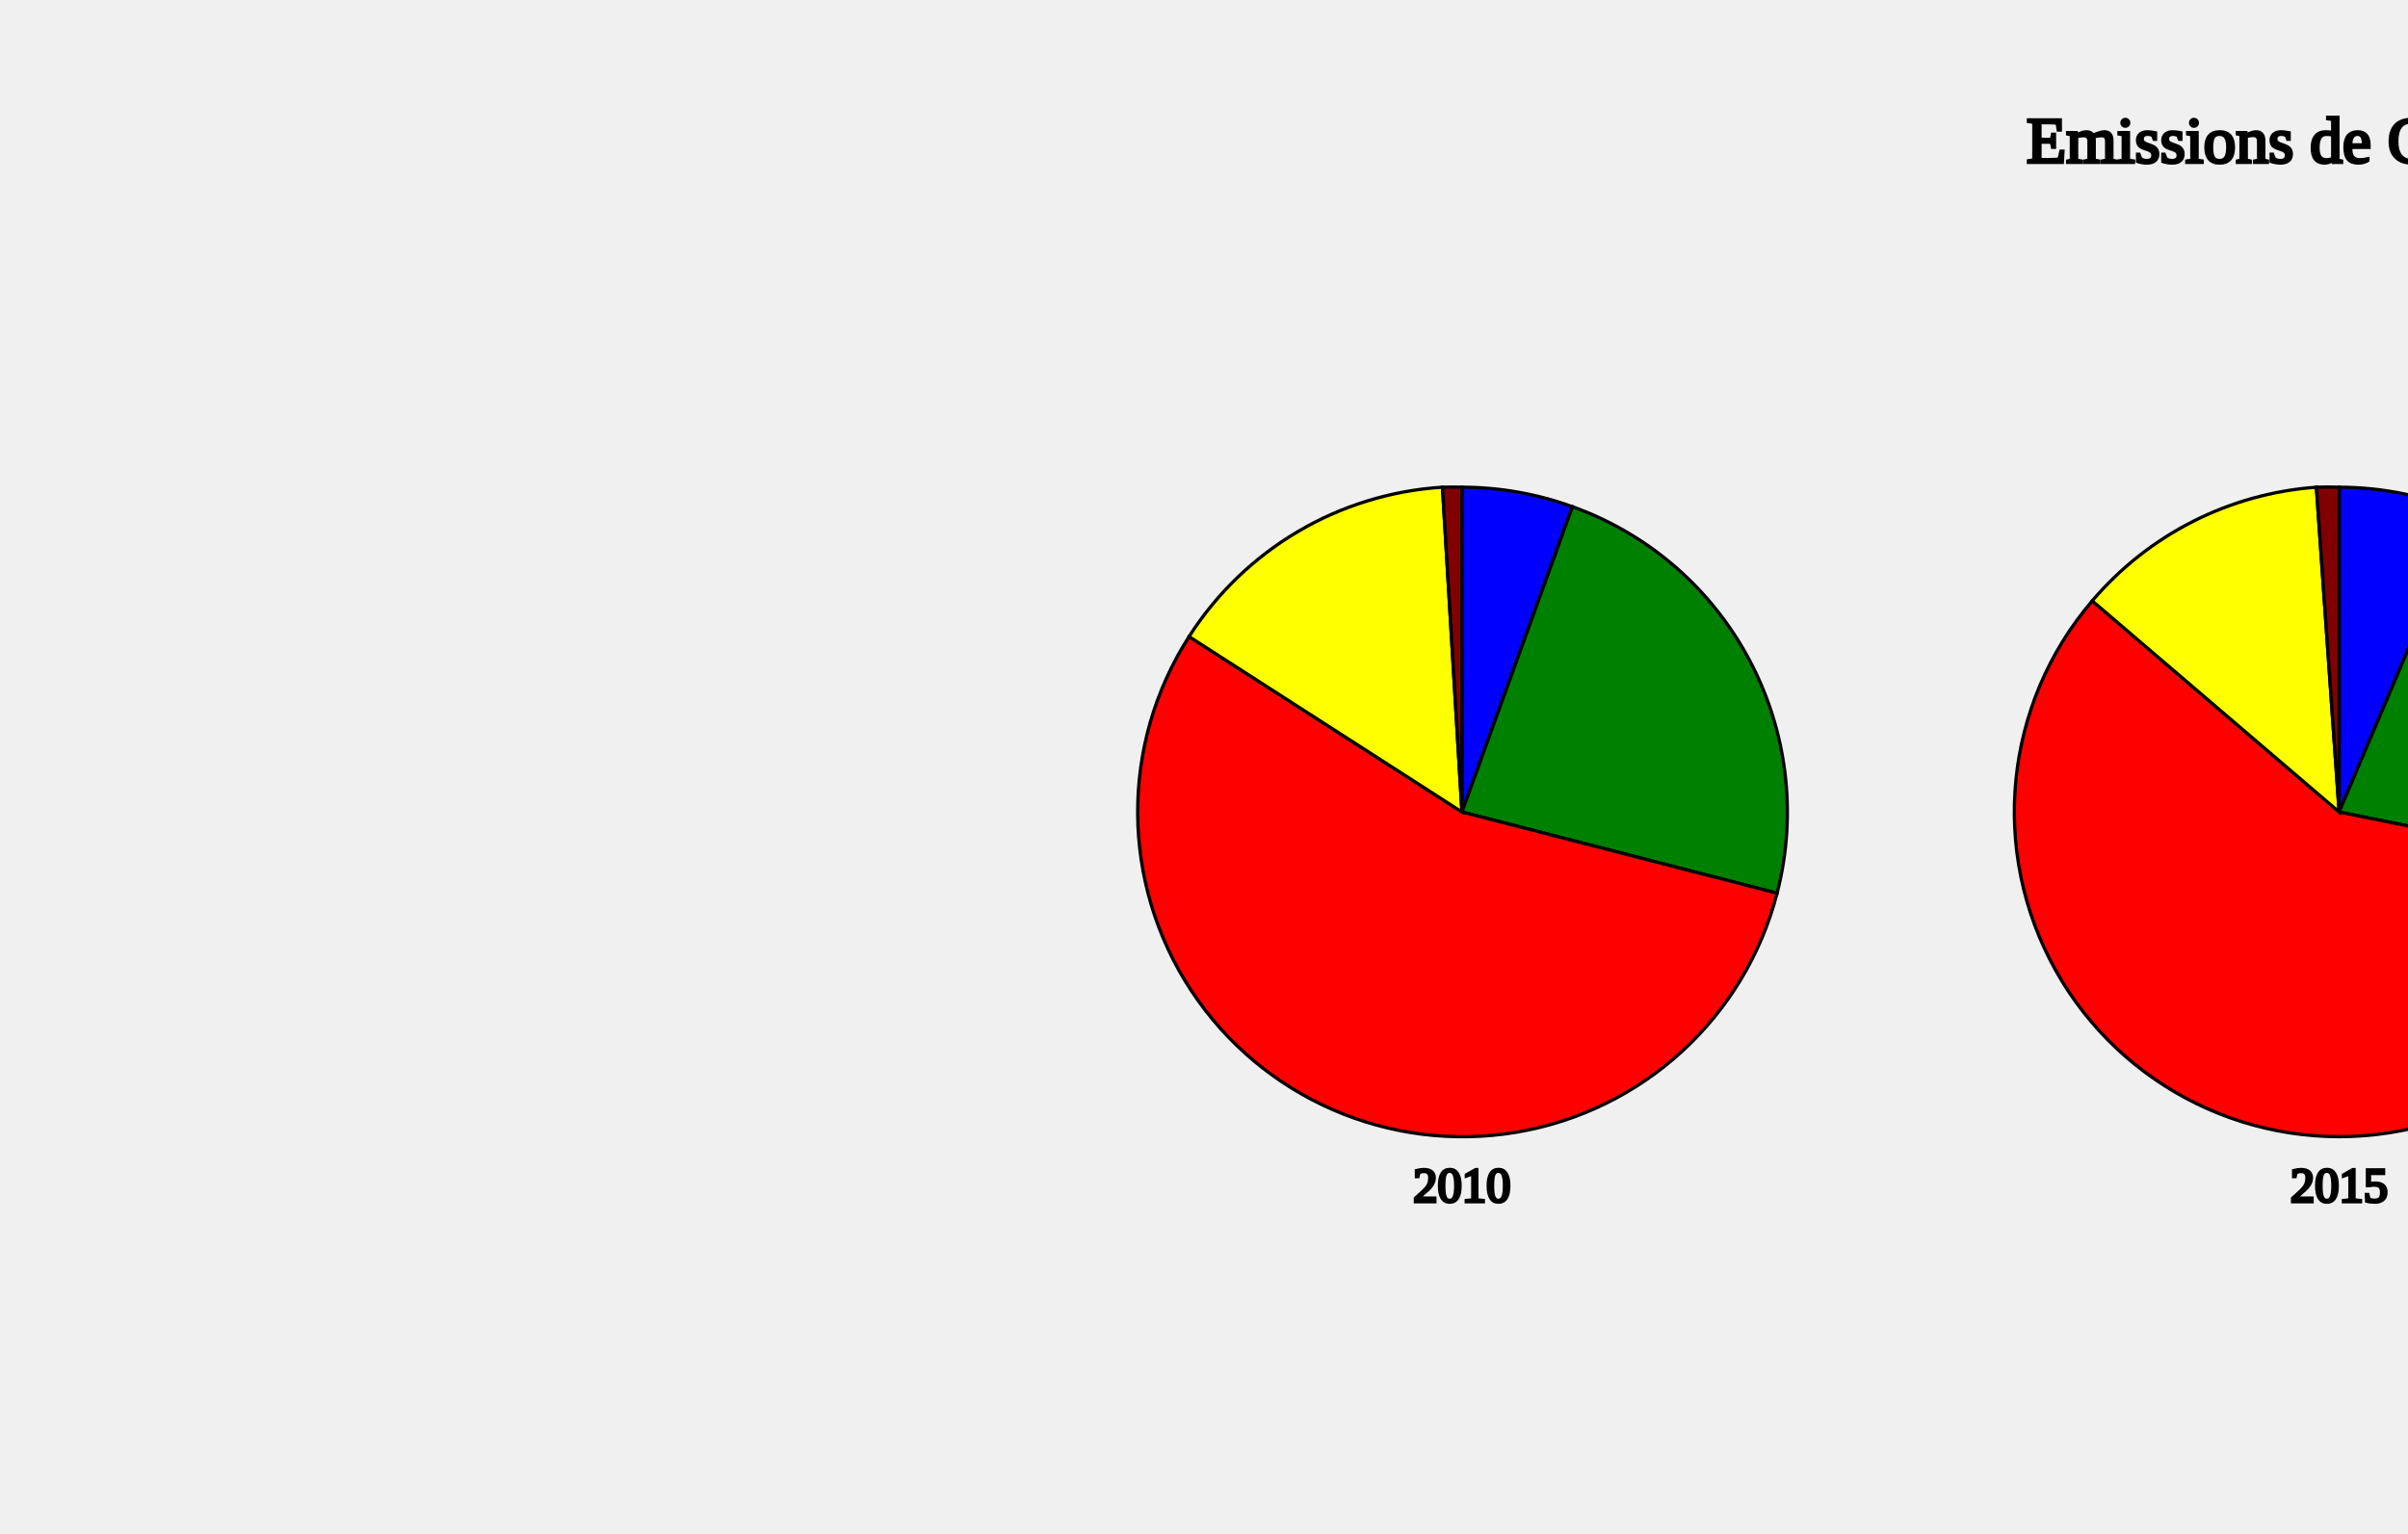
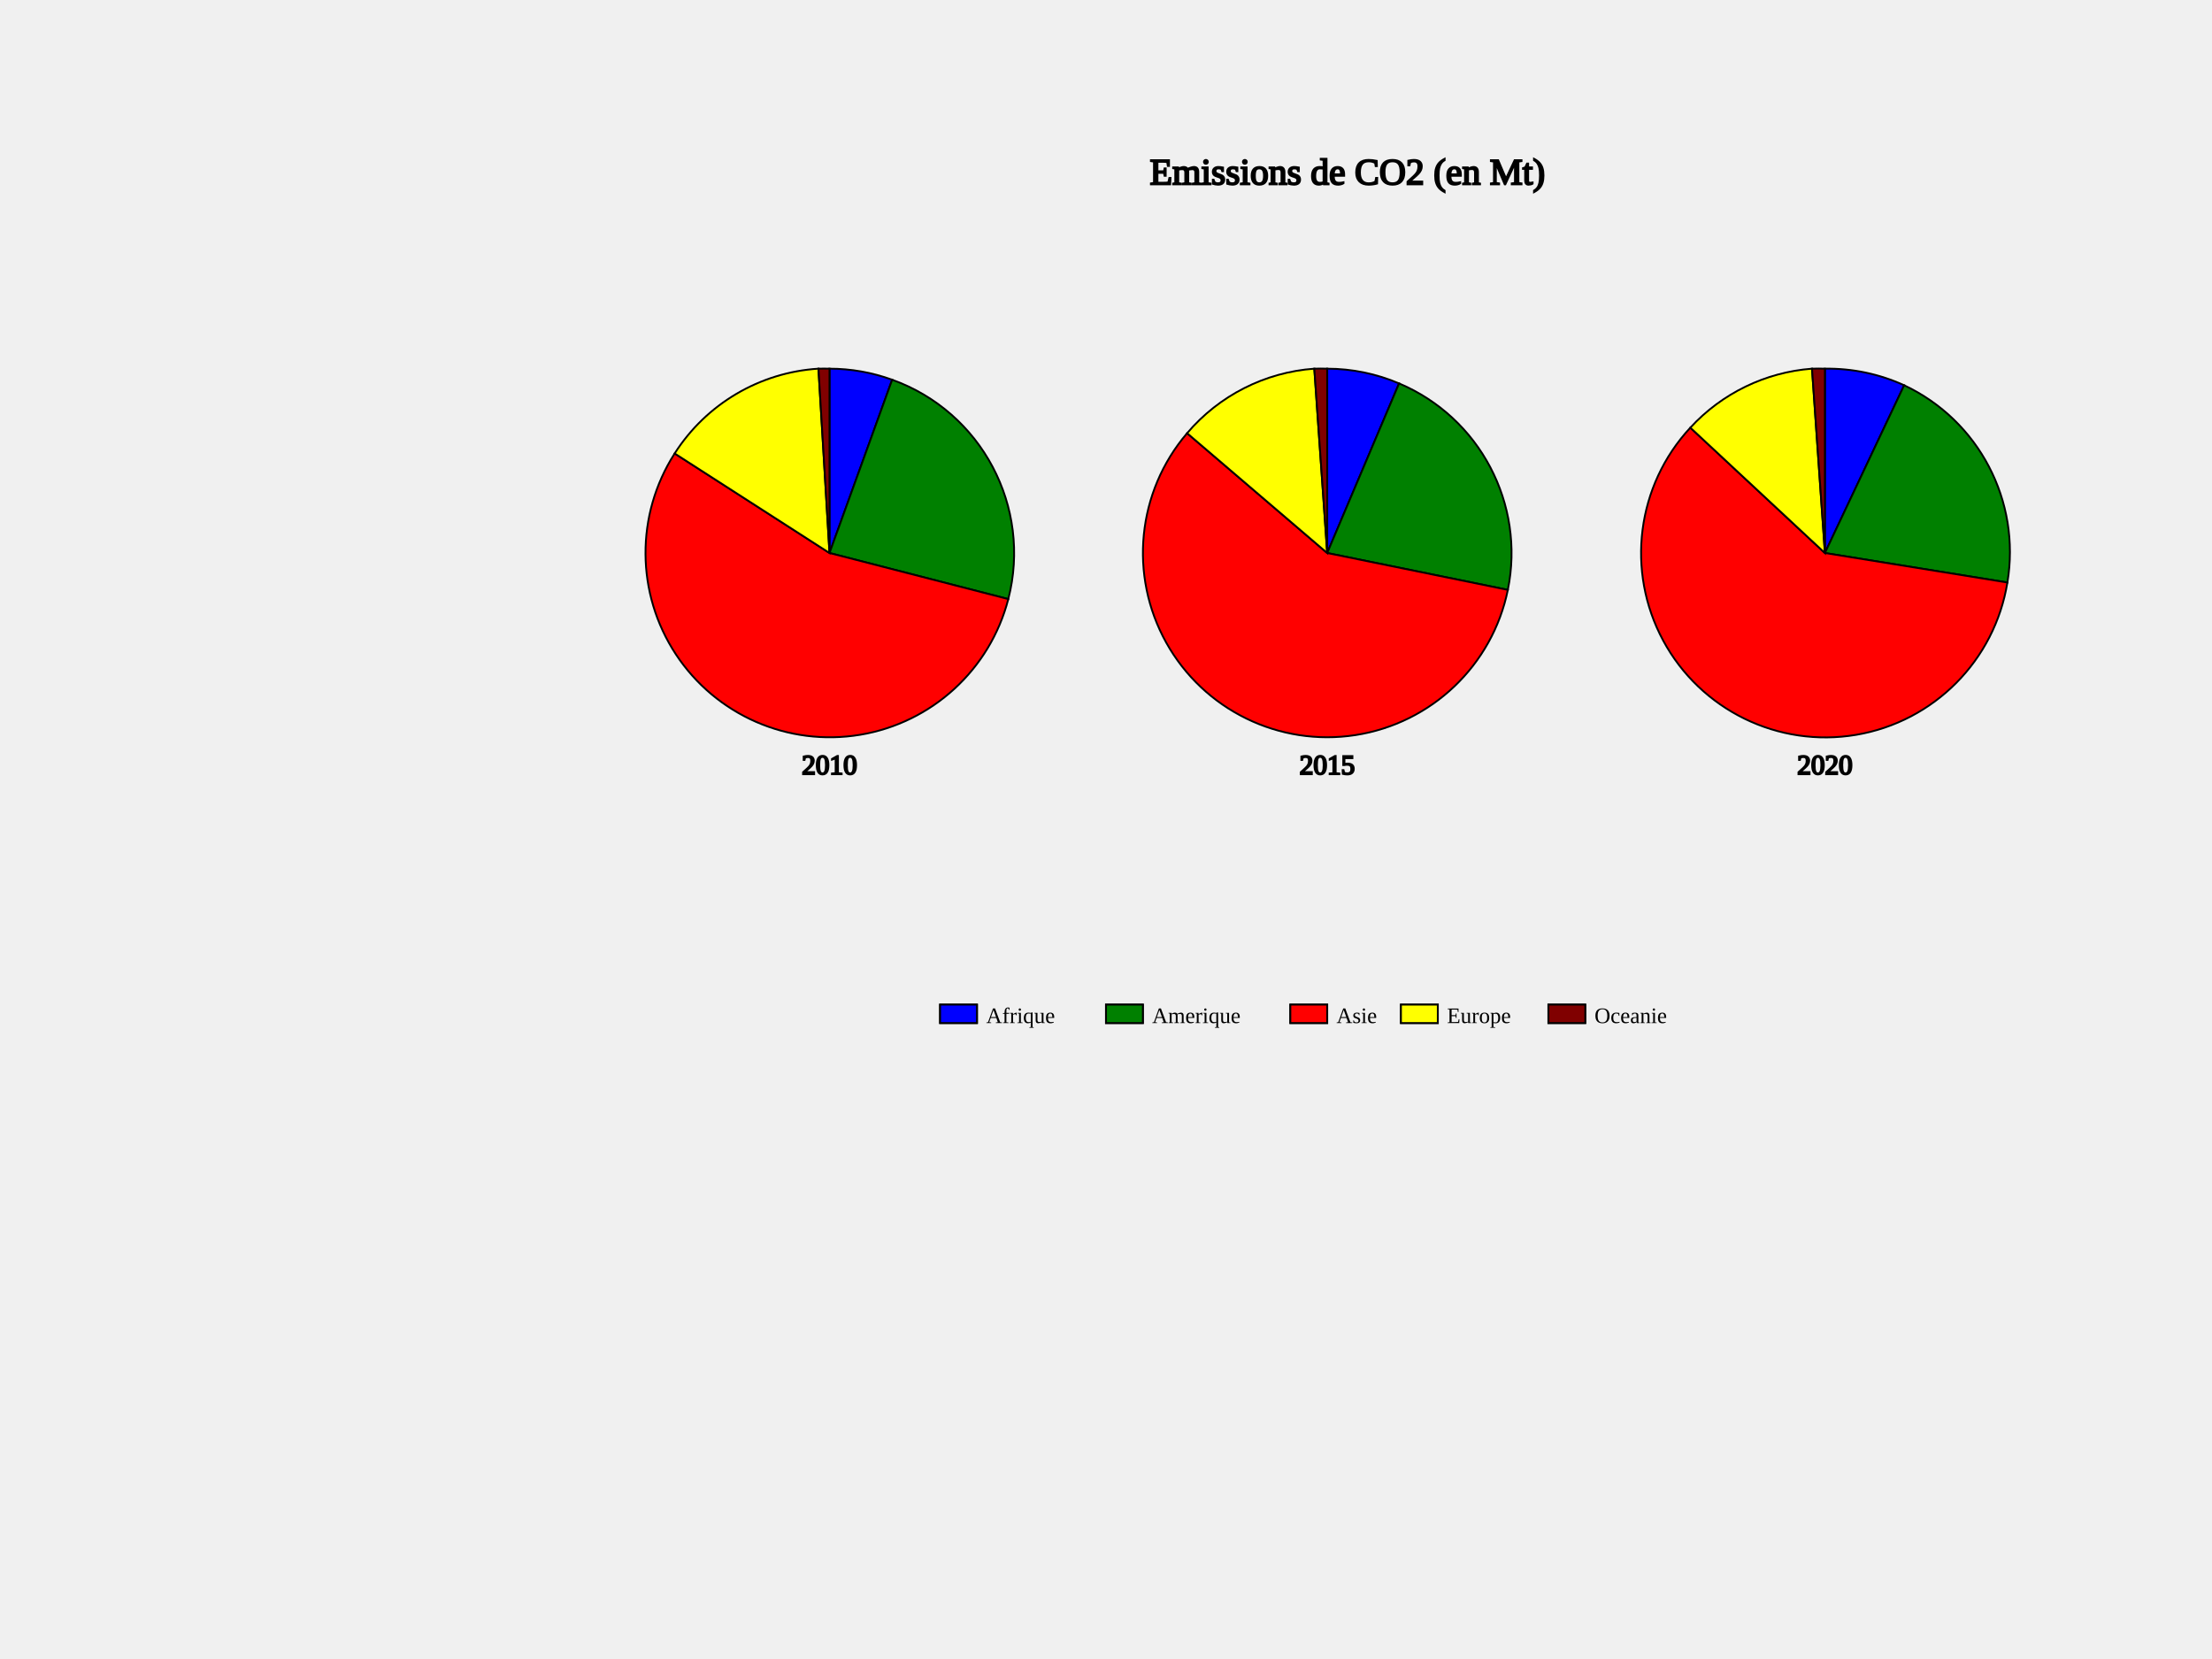
- <svg xmlns="http://www.w3.org/2000/svg">
+ <svg xmlns="http://www.w3.org/2000/svg" width="800" height="600" viewBox="0 0 1200 800">
  <g>
    <path d="M450.0 250.0L450,150A100.0,100.0 0 0 1 484,156Z" fill="Blue" stroke="black" />
    <path d="M450.0 250.0L484,156A100.0,100.0 0 0 1 547,275Z" fill="Green" stroke="black" />
    <path d="M450.0 250.0L547,275A100.0,100.0 0 1 1 366,196Z" fill="Red" stroke="black" />
    <path d="M450.0 250.0L366,196A100.0,100.0 0 0 1 444,150Z" fill="Yellow" stroke="black" />
    <path d="M450.0 250.0L444,150A100.0,100.0 0 0 1 450,150Z" fill="Maroon" stroke="black" />
  </g>
  <g>
    <path d="M720.0 250.0L720,150A100.0,100.0 0 0 1 759,158Z" fill="Blue" stroke="black" />
    <path d="M720.0 250.0L759,158A100.0,100.0 0 0 1 818,270Z" fill="Green" stroke="black" />
    <path d="M720.0 250.0L818,270A100.0,100.0 0 1 1 644,185Z" fill="Red" stroke="black" />
    <path d="M720.0 250.0L644,185A100.0,100.0 0 0 1 713,150Z" fill="Yellow" stroke="black" />
    <path d="M720.0 250.0L713,150A100.0,100.0 0 0 1 720,150Z" fill="Maroon" stroke="black" />
  </g>
  <g>
    <path d="M990.0 250.0L990,150A100.0,100.0 0 0 1 1033,159Z" fill="Blue" stroke="black" />
    <path d="M990.0 250.0L1033,159A100.0,100.0 0 0 1 1089,266Z" fill="Green" stroke="black" />
    <path d="M990.0 250.0L1089,266A100.0,100.0 0 1 1 917,182Z" fill="Red" stroke="black" />
    <path d="M990.0 250.0L917,182A100.0,100.0 0 0 1 983,150Z" fill="Yellow" stroke="black" />
    <path d="M990.0 250.0L983,150A100.0,100.0 0 0 1 990,150Z" fill="Maroon" stroke="black" />
  </g>
  <text x="450.0" y="370.0" font-size="15.0" text-anchor="middle" fill="Black" stroke="Black">2010</text>
  <text x="720.0" y="370.0" font-size="15.0" text-anchor="middle" fill="Black" stroke="Black">2015</text>
  <text x="990.0" y="370.0" font-size="15.0" text-anchor="middle" fill="Black" stroke="Black">2020</text>
  <rect x="510.0" y="495.0" width="20.0" height="10.0" fill="White" stroke="black" />
  <text x="535" y="505">Afrique</text>
  <rect x="600.0" y="495.0" width="20.0" height="10.0" fill="White" stroke="black" />
  <text x="625" y="505">Amerique</text>
  <rect x="700.0" y="495.0" width="20.0" height="10.0" fill="White" stroke="black" />
  <text x="725" y="505">Asie</text>
  <rect x="760.0" y="495.0" width="20.0" height="10.0" fill="White" stroke="black" />
  <text x="785" y="505">Europe</text>
  <rect x="840.0" y="495.0" width="20.0" height="10.0" fill="White" stroke="black" />
  <text x="865" y="505">Oceanie</text>
  <rect x="510.0" y="495.0" width="20.0" height="10.0" fill="Blue" stroke="black" />
  <rect x="600.0" y="495.0" width="20.0" height="10.0" fill="Green" stroke="black" />
  <rect x="700.0" y="495.0" width="20.0" height="10.0" fill="Red" stroke="black" />
  <rect x="760.0" y="495.0" width="20.0" height="10.0" fill="Yellow" stroke="black" />
  <rect x="840.0" y="495.0" width="20.0" height="10.0" fill="Maroon" stroke="black" />
  <text x="731.0" y="50.0" font-size="20.0" text-anchor="middle" fill="Black" stroke="Black">Emissions de CO2 (en Mt)</text>
</svg>
